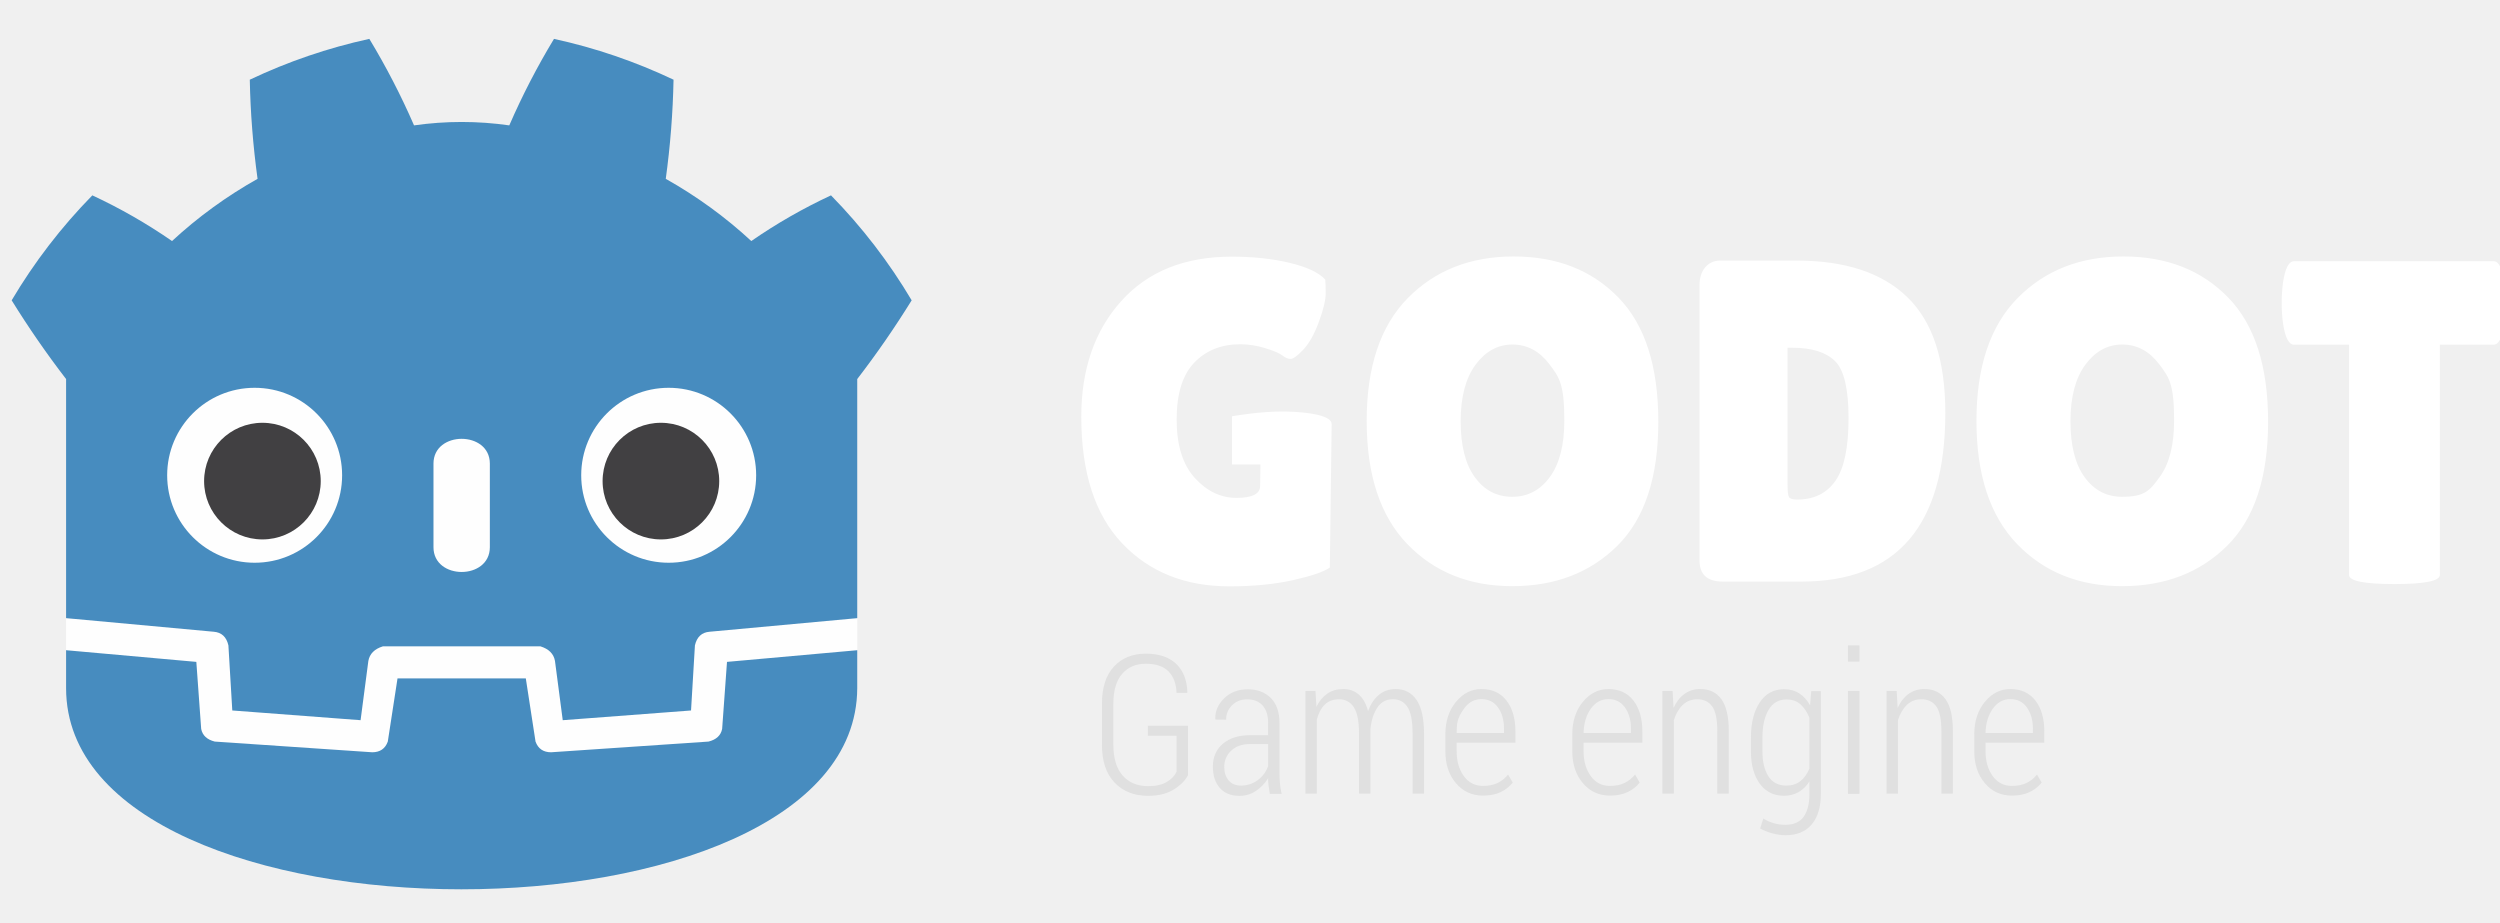
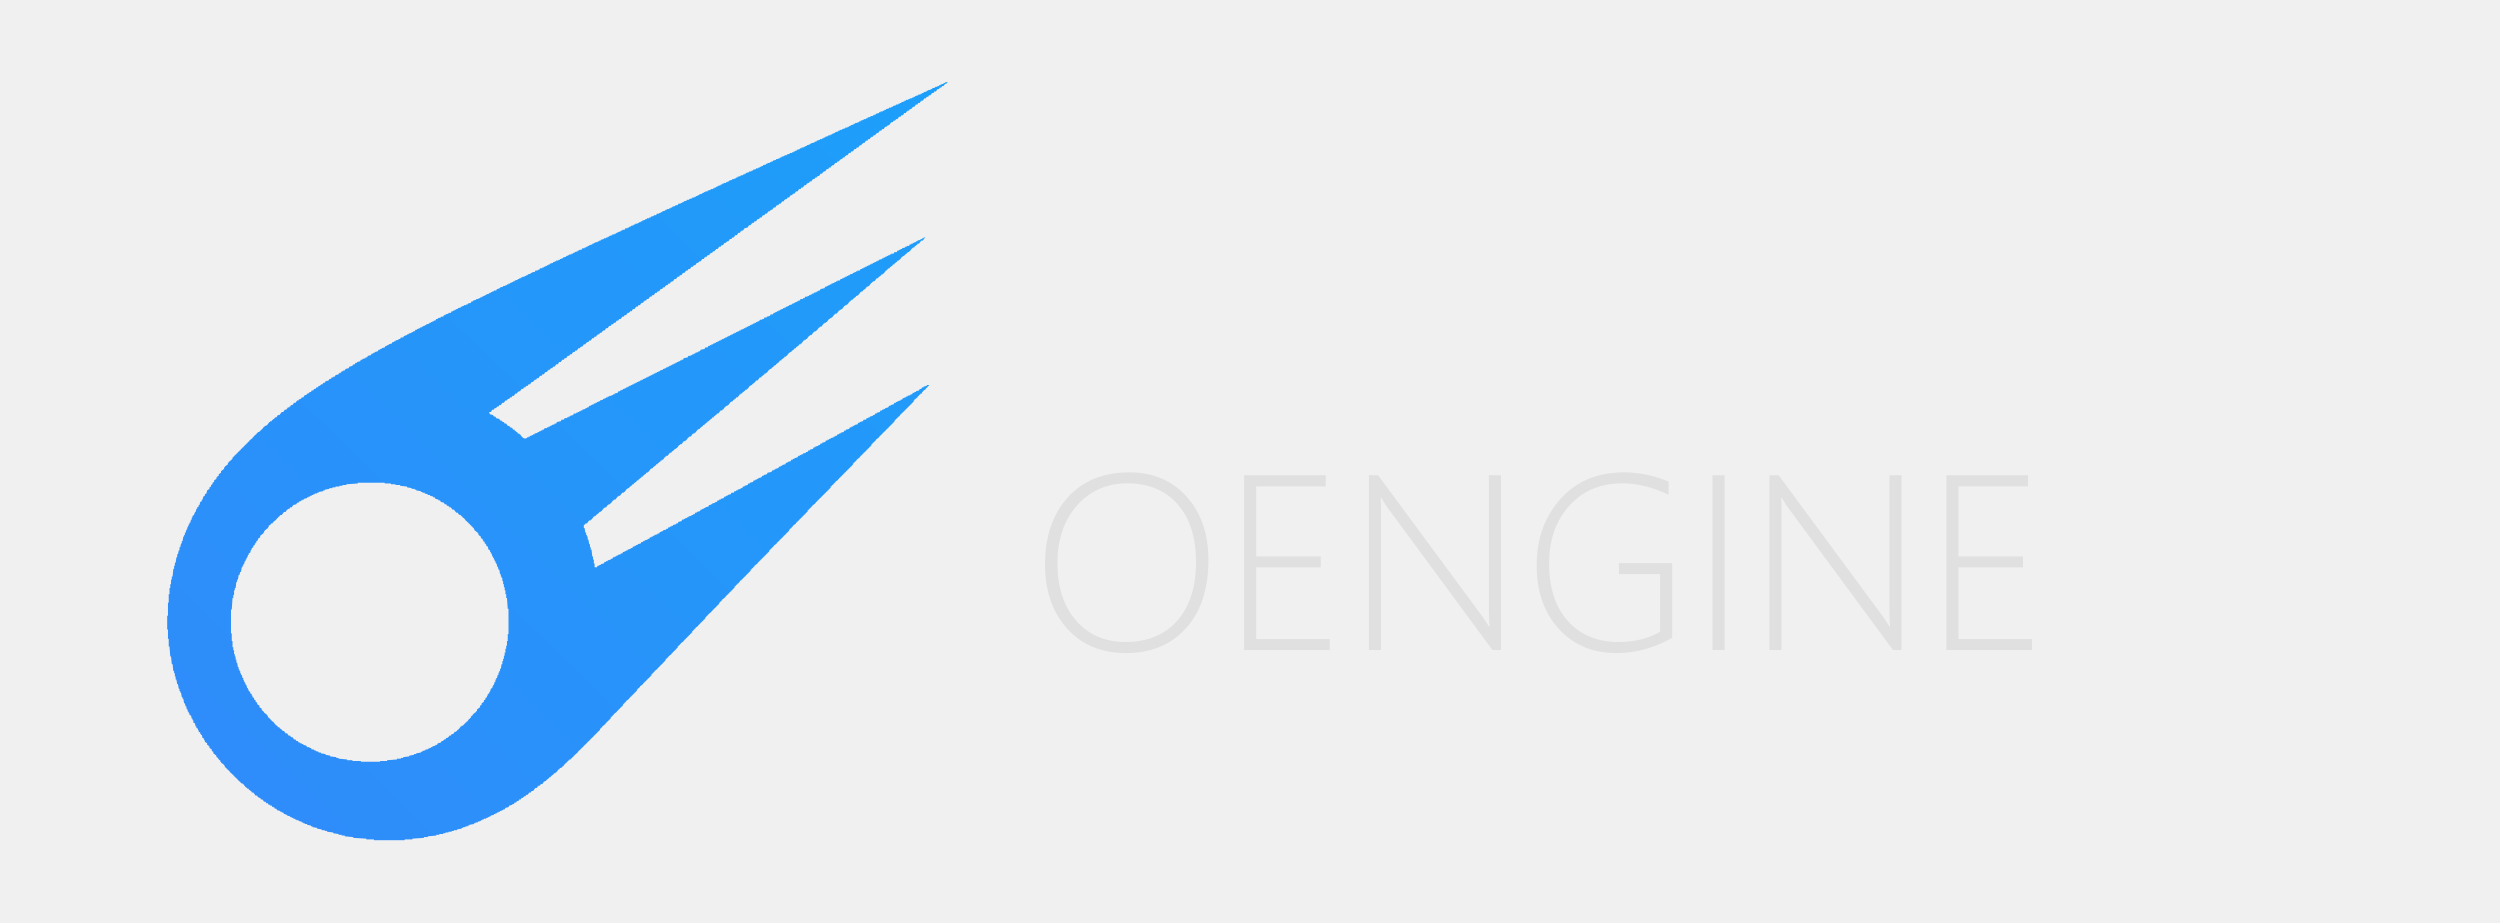
- <svg xmlns="http://www.w3.org/2000/svg" width="187" height="69">
-   <path fill="#fff" d="M96.116 30.781c-1.847-.029-3.96.356-3.96.356v3.605h2.125l-.024 1.606q0 .893-1.767.894-1.767-.001-3.12-1.493-1.358-1.495-1.356-4.372 0-2.884 1.32-4.255 1.32-1.372 3.448-1.372a6.3 6.3 0 0 1 1.852.292q.96.291 1.287.546c.217.176.422.258.618.258q.29.002.94-.685.654-.687 1.169-2.074c.342-.929.514-1.64.514-2.145 0-.501-.011-.847-.034-1.029q-.72-.788-2.66-1.252-1.936-.464-4.338-.463-5.282 0-8.265 3.327-2.986 3.328-2.985 8.644 0 6.244 3.051 9.467 3.055 3.224 8.028 3.223 2.674 0 4.75-.463 2.075-.462 2.762-.943l.137-10.734c0-.623-1.646-.906-3.492-.938m17.018-5.01q-1.645 0-2.762 1.509-1.114 1.509-1.114 4.234 0 2.73 1.064 4.186 1.063 1.46 2.795 1.46t2.812-1.478q1.081-1.473 1.082-4.218c.001-2.745-.373-3.237-1.116-4.22q-1.114-1.473-2.761-1.473m-.017 18.074q-4.819 0-7.856-3.153-3.033-3.156-3.033-9.21 0-6.056 3.068-9.178 3.07-3.12 7.924-3.12 4.854-.002 7.837 3.072c1.991 2.045 2.985 5.146 2.985 9.294q0 6.224-3.053 9.263-3.053 3.032-7.872 3.032M133.71 26.01v10.26q0 .717.104.907.103.189.616.189 1.888 0 2.865-1.408.978-1.404.976-4.68-.001-3.278-1.01-4.27-1.013-.996-3.208-.998zm-6.585 15.917V21.348q-.001-.858.43-1.359.427-.496 1.114-.497h5.728q5.454.001 8.281 2.747 2.832 2.742 2.832 8.642 0 12.622-10.772 12.622h-5.864q-1.749.001-1.75-1.577m31.623-16.155q-1.648 0-2.763 1.509-1.113 1.509-1.113 4.234 0 2.73 1.063 4.186 1.062 1.46 2.795 1.46c1.733 0 2.093-.492 2.813-1.478q1.08-1.473 1.081-4.218c.001-2.745-.372-3.237-1.115-4.22q-1.114-1.473-2.761-1.473m-.018 18.074q-4.819 0-7.854-3.153-3.036-3.156-3.036-9.21 0-6.056 3.069-9.178 3.07-3.12 7.925-3.12 4.853-.002 7.837 3.072c1.99 2.045 2.984 5.146 2.984 9.294q0 6.224-3.053 9.263-3.053 3.032-7.872 3.032m23.773-.842c0 .454-1.13.685-3.395.685q-3.396-.001-3.397-.685v-17.22h-4.115q-.584.001-.823-1.58a11 11 0 0 1-.101-1.542q-.001-.787.1-1.543c.16-1.05.435-1.58.824-1.58h14.92q.584.002.825 1.58a11.6 11.6 0 0 1 0 3.086q-.242 1.58-.824 1.579h-4.014z" />
-   <path fill="#e0e0e0" d="M88.866 57.973q-.284.585-1.048 1.069-.764.486-1.942.486-1.554.002-2.503-.987-.946-.983-.947-2.833v-3.073q0-1.808.895-2.776c.596-.64 1.395-.966 2.392-.966q1.462.002 2.265.764.8.765.837 2.128l-.013.04h-.796q-.041-1.042-.61-1.612-.568-.565-1.683-.566-1.128 0-1.782.765-.652.762-.651 2.215v3.091q0 1.507.702 2.3.701.785 1.894.785.873.001 1.398-.313.526-.312.732-.763v-2.692h-2.144v-.748h3.004zm3.95.789q.708.001 1.26-.406.55-.41.777-1.04v-1.661H93.49q-.87 0-1.393.493a1.6 1.6 0 0 0-.522 1.22q0 .616.327 1.006.327.389.915.388m2.165.62a20 20 0 0 1-.097-.652 4 4 0 0 1-.03-.518 3 3 0 0 1-.906.945q-.555.374-1.238.373-.952 0-1.47-.591-.517-.594-.518-1.603 0-1.07.751-1.707.753-.636 2.038-.636h1.342v-.943q-.001-.815-.41-1.28-.415-.457-1.152-.459-.687 0-1.133.441a1.46 1.46 0 0 0-.442 1.078l-.797-.007-.014-.042q-.033-.865.659-1.544.69-.678 1.77-.677 1.064 0 1.719.646.65.653.651 1.86v3.767q0 .412.037.795a5 5 0 0 0 .127.753zm3.415-7.698.072 1.191a2.46 2.46 0 0 1 .808-.989q.505-.345 1.186-.345.697 0 1.17.408.475.408.697 1.237.284-.766.805-1.207.524-.438 1.259-.438 1.01 0 1.566.818.557.819.557 2.518v4.485h-.857v-4.5q-.001-1.413-.384-1.987-.383-.573-1.093-.574-.745-.002-1.165.637-.417.639-.511 1.605v4.82h-.853v-4.497q0-1.381-.393-1.97a1.25 1.25 0 0 0-1.096-.59q-.674.001-1.083.409t-.585 1.119v5.528h-.853v-7.679zm12.414.61q-.801 0-1.317.73c-.516.73-.522 1.089-.536 1.805h3.542v-.328q0-.952-.446-1.58-.449-.628-1.243-.627m.12 7.218q-1.24 0-2.03-.933-.787-.931-.787-2.382V54.92q0-1.454.79-2.42.792-.96 1.907-.959 1.206 0 1.872.858.67.86.67 2.31v.842h-4.395v.639q0 1.115.532 1.856.534.741 1.442.74.631 0 1.09-.22a2.25 2.25 0 0 0 .783-.632l.349.604a2.5 2.5 0 0 1-.9.708q-.548.264-1.322.265m9.375-7.218q-.804 0-1.32.73-.512.73-.535 1.805h3.543V54.5q0-.952-.447-1.58-.446-.629-1.241-.627m.12 7.218q-1.243 0-2.03-.933-.79-.932-.79-2.382V54.92q.001-1.454.79-2.42.794-.96 1.91-.959 1.205 0 1.872.858.668.86.668 2.31v.842h-4.395v.639q0 1.115.535 1.856.53.741 1.44.74.632 0 1.088-.22a2.3 2.3 0 0 0 .787-.632l.347.604a2.5 2.5 0 0 1-.9.708q-.548.264-1.322.265m4.684-7.828.07 1.269q.306-.677.814-1.044a1.97 1.97 0 0 1 1.19-.368q1.028 0 1.576.763.552.764.551 2.374v4.684h-.858v-4.677q0-1.314-.384-1.845-.382-.534-1.113-.533-.655-.001-1.095.43-.441.426-.66 1.144v5.481h-.852v-7.678zm6.72 4.523q0 1.17.447 1.86.445.697 1.348.696.617.001 1.044-.335.424-.338.673-.935V53.69q-.24-.614-.655-.994-.415-.376-1.047-.377-.902 0-1.355.786-.456.79-.455 2.053zm-.86-1.05q0-1.631.66-2.62.659-.984 1.825-.984c.43 0 .81.105 1.132.316.324.207.592.51.807.895l.083-1.068h.723v7.686q0 1.475-.686 2.286c-.46.537-1.111.81-1.953.81q-.454-.001-.976-.14a4 4 0 0 1-.927-.365l.236-.748a2.9 2.9 0 0 0 .774.347 3 3 0 0 0 .879.124q.916 0 1.355-.587.44-.592.44-1.727v-.93a2.3 2.3 0 0 1-.802.795 2.15 2.15 0 0 1-1.1.276q-1.157 0-1.813-.906-.657-.905-.658-2.41zm8.12 4.226h-.862v-7.7h.862zm0-9.892h-.862v-1.213h.862zm2.782 2.193.07 1.269q.307-.677.813-1.044a2 2 0 0 1 1.19-.368q1.03 0 1.58.763.55.764.549 2.374v4.684h-.858v-4.677q0-1.314-.384-1.845-.383-.534-1.114-.533-.654-.001-1.093.43-.441.426-.66 1.144v5.481h-.853v-7.678zm8.499.61q-.804 0-1.317.73-.514.73-.537 1.805h3.543V54.5q0-.952-.446-1.58-.447-.629-1.243-.627m.122 7.218q-1.245 0-2.03-.933-.789-.932-.788-2.382V54.92q0-1.454.79-2.42.792-.96 1.906-.959 1.207 0 1.875.858.666.86.667 2.31v.842h-4.396v.639q.002 1.115.534 1.856.531.741 1.442.74.63 0 1.087-.22a2.25 2.25 0 0 0 .787-.632l.348.604a2.5 2.5 0 0 1-.9.708q-.548.264-1.322.265" />
-   <g fill="#fefefe" transform="translate(-2.69 -2.69)scale(.0727)">
-     <path d="M105 673v33q407 354 814 0v-33z" />
-     <path fill="#478cbf" d="m105 673 152 14q12 1 15 14l4 67 132 10 8-61q2-11 15-15h162q13 4 15 15l8 61 132-10 4-67q3-13 15-14l152-14V427q30-39 56-81-35-59-83-108-43 20-82 47-40-37-88-64 7-51 8-102-59-28-123-42-26 43-46 89-49-7-98 0-20-46-46-89-64 14-123 42 1 51 8 102-48 27-88 64-39-27-82-47-48 49-83 108 26 42 56 81zm0 33v39c0 276 813 276 814 0v-39l-134 12-5 69q-2 10-14 13l-162 11q-12 0-16-11l-10-65H446l-10 65q-4 11-16 11l-162-11q-12-3-14-13l-5-69z" />
-     <path d="M483 600c0 34 58 34 58 0v-86c0-34-58-34-58 0z" />
-     <circle cx="725" cy="526" r="90" />
-     <circle cx="299" cy="526" r="90" />
+ <svg xmlns="http://www.w3.org/2000/svg" width="187" height="69" viewBox="0 0 1024 414">
+   <g transform="translate(25 30) scale(.345)">
+     <defs>
+       <linearGradient id="oe_blue" x1="0" y1="1" x2="1" y2="0">
+         <stop stop-color="#308bfa" />
+         <stop offset="1" stop-color="#1c9ffa" />
+       </linearGradient>
+     </defs>
+     <path fill="url(#oe_blue)" fill-rule="evenodd" d="M1015 20 1018 20 1018 21 1017 21 1017 22 1015 22 1013 25 1011 25 1010 27 1008 27 1007 29 1005 29 1003 32 1001 32 1000 34 998 34 996 37 994 37 993 39 991 39 990 41 988 41 986 44 984 44 984 45 983 45 982 47 980 47 979 49 977 49 975 52 973 52 973 53 972 53 971 55 969 55 968 57 966 57 966 58 965 58 964 60 962 60 960 63 958 63 957 65 955 65 953 68 951 68 951 69 950 69 950 70 948 70 947 72 945 72 942 76 940 76 940 77 939 77 939 78 937 78 935 81 933 81 932 83 930 83 928 86 926 86 926 87 925 87 924 89 922 89 921 91 919 91 919 92 918 92 917 94 915 94 914 96 912 96 910 99 908 99 908 100 907 100 906 102 904 102 902 105 900 105 899 107 897 107 895 110 893 110 892 112 890 112 888 115 886 115 886 116 885 116 884 118 882 118 881 120 879 120 879 121 878 121 877 123 875 123 874 125 872 125 870 128 868 128 868 129 867 129 866 131 864 131 863 133 861 133 859 136 857 136 857 137 856 137 855 139 853 139 851 142 849 142 849 143 848 143 848 144 846 144 845 146 843 146 841 149 839 149 838 151 836 151 836 152 835 152 834 154 832 154 830 157 828 157 827 159 825 159 823 162 821 162 819 165 817 165 817 166 816 166 816 167 814 167 812 170 810 170 809 172 807 172 807 173 806 173 805 175 803 175 801 178 799 178 798 180 796 180 794 183 792 183 790 186 788 186 788 187 787 187 787 188 785 188 783 191 781 191 780 193 778 193 776 196 774 196 773 198 771 198 769 201 767 201 766 203 764 203 764 204 763 204 762 206 760 206 758 209 754 210 752 213 750 213 750 214 749 214 748 216 746 216 744 219 742 219 740 222 738 222 737 224 735 224 733 227 731 227 731 228 730 228 730 229 728 229 726 232 724 232 723 234 721 234 719 237 717 237 717 238 716 238 715 240 713 240 712 242 710 242 710 243 709 243 708 245 706 245 705 247 703 247 703 248 702 248 701 250 699 250 697 253 695 253 695 254 694 254 694 255 692 255 690 258 688 258 687 260 685 260 683 263 681 263 680 265 678 265 678 266 677 266 676 268 674 268 672 271 670 271 669 273 667 273 665 276 663 276 661 279 659 279 659 280 658 280 657 282 655 282 654 284 652 284 652 285 651 285 650 287 648 287 647 289 645 289 643 292 641 292 640 294 638 294 636 297 634 297 633 299 631 299 629 302 627 302 626 304 624 304 624 305 623 305 622 307 620 307 618 310 616 310 615 312 613 312 611 315 609 315 607 318 605 318 605 319 604 319 604 320 602 320 600 323 598 323 597 325 595 325 593 328 591 328 590 330 588 330 586 333 584 333 584 334 583 334 583 335 581 335 580 337 578 337 576 340 574 340 572 343 570 343 570 344 569 344 568 346 566 346 565 348 563 348 563 349 562 349 561 351 559 351 558 353 556 353 554 356 552 356 551 358 549 358 549 359 548 359 547 361 545 361 543 364 541 364 541 365 540 365 540 366 538 366 536 369 534 369 533 371 531 371 529 374 527 374 526 376 524 376 522 379 520 379 519 381 517 381 515 384 513 384 511 387 509 387 507 390 505 390 504 392 502 392 501 394 499 394 499 395 498 395 497 397 495 397 493 400 491 400 490 402 488 402 486 405 484 405 483 407 481 407 481 408 480 408 479 410 477 410 475 413 473 413 472 415 470 415 470 416 469 416 469 417 467 417 466 419 464 419 462 422 460 422 460 423 459 423 458 425 456 425 454 428 452 428 451 430 449 430 449 431 448 431 448 432 446 432 445 434 443 434 441 437 439 437 437 440 435 440 434 442 432 442 432 443 431 443 431 444 429 444 428 446 426 446 424 449 422 449 422 451 423 451 423 452 427 453 427 454 428 454 428 455 430 455 431 457 435 458 436 460 438 460 438 461 439 461 439 462 441 462 442 464 444 464 446 467 448 467 449 469 451 469 451 470 452 470 453 472 455 472 455 473 459 476 459 477 461 477 461 478 462 478 465 482 466 482 466 483 468 483 468 484 469 484 469 483 471 483 471 482 473 482 473 481 475 481 475 480 477 480 477 479 479 479 479 478 481 478 481 477 485 476 485 475 487 475 487 474 489 474 489 473 491 473 491 472 493 472 494 470 497 470 497 469 499 469 499 468 501 468 501 467 503 467 503 466 507 465 507 464 509 464 510 462 515 461 516 459 519 459 520 457 523 457 523 456 525 456 525 455 527 455 527 454 531 453 532 451 535 451 535 450 537 450 537 449 539 449 539 448 541 448 541 447 543 447 543 446 547 445 547 444 549 444 549 443 551 443 552 441 554 441 554 440 556 440 556 439 558 439 558 438 560 438 560 437 562 437 562 436 564 436 564 435 566 435 566 434 570 433 570 432 572 432 572 431 574 431 574 430 576 430 576 429 578 429 578 428 581 428 581 427 583 427 583 426 585 426 585 425 589 424 590 422 592 422 592 421 594 421 594 420 596 420 596 419 598 419 598 418 600 418 600 417 602 417 602 416 604 416 604 415 606 415 606 414 608 414 608 413 610 413 610 412 612 412 612 411 614 411 614 410 616 410 616 409 618 409 618 408 620 408 620 407 622 407 622 406 624 406 624 405 626 405 626 404 628 404 628 403 630 403 630 402 632 402 632 401 634 401 634 400 636 400 636 399 638 399 638 398 640 398 640 397 642 397 642 396 644 396 644 395 648 394 648 393 650 393 650 392 652 392 652 391 654 391 654 390 656 390 656 389 658 389 658 388 660 388 660 387 662 387 662 386 664 386 664 385 666 385 666 384 668 384 668 383 670 383 670 382 672 382 672 381 674 381 675 379 680 378 681 376 684 376 684 375 686 375 686 374 688 374 688 373 690 373 690 372 694 371 694 370 696 370 697 368 702 367 703 365 706 365 707 363 709 363 709 362 711 362 711 361 713 361 713 360 715 360 715 359 717 359 717 358 719 358 719 357 721 357 721 356 723 356 723 355 725 355 725 354 727 354 727 353 729 353 729 352 731 352 731 351 733 351 733 350 735 350 735 349 737 349 737 348 739 348 739 347 741 347 741 346 743 346 743 345 745 345 745 344 747 344 747 343 749 343 749 342 753 341 753 340 755 340 755 339 757 339 757 338 759 338 759 337 761 337 761 336 763 336 763 335 765 335 765 334 767 334 767 333 769 333 769 332 771 332 771 331 773 331 774 329 777 329 777 328 779 328 780 326 783 326 783 325 787 324 788 322 791 322 792 320 794 320 794 319 796 319 796 318 798 318 798 317 800 317 800 316 802 316 802 315 804 315 804 314 806 314 806 313 808 313 808 312 810 312 810 311 812 311 812 310 816 309 816 308 818 308 818 307 820 307 820 306 822 306 822 305 824 305 824 304 826 304 827 302 830 302 830 301 832 301 833 299 836 299 836 298 838 298 838 297 840 297 840 296 842 296 842 295 844 295 844 294 848 293 848 292 850 292 850 291 852 291 853 289 858 288 859 286 861 286 861 285 863 285 863 284 865 284 865 283 867 283 867 282 871 281 871 280 873 280 873 279 875 279 875 278 878 278 879 276 881 276 881 275 883 275 883 274 885 274 885 273 887 273 887 272 889 272 889 271 891 271 891 270 895 269 895 268 897 268 897 267 899 267 899 266 901 266 901 265 904 265 905 263 907 263 907 262 909 262 909 261 911 261 911 260 913 260 913 259 915 259 915 258 917 258 917 257 919 257 919 256 921 256 921 255 923 255 923 254 925 254 925 253 927 253 927 252 929 252 929 251 933 250 933 249 935 249 935 248 937 248 937 247 939 247 939 246 941 246 941 245 943 245 943 244 945 244 945 243 948 243 949 241 952 241 953 239 955 239 955 238 957 238 957 237 959 237 959 236 963 235 963 234 965 234 965 233 968 233 969 231 971 231 971 230 973 230 973 229 975 229 975 228 977 228 977 227 979 227 979 226 983 225 983 224 985 224 985 223 987 223 987 222 989 222 989 223 988 223 986 226 984 226 981 230 979 230 979 231 975 234 975 235 973 235 973 236 972 236 969 240 968 240 968 241 966 241 966 242 962 245 962 246 960 246 960 247 959 247 956 251 955 251 955 252 953 252 953 253 949 256 949 257 947 257 947 258 943 261 943 262 941 262 941 263 940 263 940 264 939 264 939 265 938 265 935 269 934 269 934 270 932 270 932 271 928 274 928 275 926 275 923 279 921 279 921 280 920 280 920 281 919 281 916 285 915 285 915 286 913 286 913 287 912 287 912 288 908 291 908 292 906 292 906 293 905 293 902 297 901 297 901 298 899 298 899 299 895 302 895 303 893 303 893 304 892 304 892 305 891 305 888 309 887 309 887 310 885 310 885 311 884 311 881 315 880 315 880 316 878 316 878 317 877 317 874 321 872 321 872 322 871 322 868 326 867 326 867 327 865 327 865 328 864 328 861 332 860 332 860 333 858 333 858 334 857 334 854 338 852 338 852 339 851 339 848 343 847 343 847 344 845 344 845 345 844 345 841 349 839 349 839 350 838 350 835 354 834 354 834 355 832 355 832 356 831 356 828 360 827 360 827 361 825 361 825 362 821 365 821 366 819 366 819 367 815 370 815 371 813 371 813 372 812 372 809 376 808 376 808 377 806 377 806 378 802 381 802 382 800 382 800 383 799 383 799 384 795 387 795 388 793 388 793 389 789 392 789 393 787 393 787 394 786 394 783 398 782 398 782 399 780 399 780 400 776 403 776 404 774 404 771 408 769 408 769 409 768 409 768 410 764 413 764 414 762 414 762 415 761 415 758 419 757 419 757 420 755 420 755 421 751 424 751 425 749 425 749 426 748 426 745 430 743 430 743 431 739 434 739 435 737 435 737 436 736 436 733 440 732 440 732 441 730 441 730 442 729 442 726 446 725 446 725 447 723 447 720 451 718 451 718 452 714 455 714 456 712 456 712 457 708 460 708 461 706 461 706 462 702 465 702 466 700 466 700 467 696 470 696 471 694 471 694 472 693 472 690 476 689 476 689 477 687 477 684 481 682 481 682 482 681 482 678 486 677 486 677 487 675 487 672 491 670 491 670 492 669 492 666 496 665 496 665 497 663 497 663 498 659 501 659 502 657 502 654 506 652 506 652 507 651 507 648 511 647 511 647 512 645 512 645 513 641 516 641 517 639 517 639 518 635 521 635 522 633 522 633 523 632 523 629 527 628 527 628 528 626 528 626 529 622 532 622 533 620 533 620 534 616 537 616 538 614 538 614 539 610 542 610 543 608 543 608 544 604 547 604 548 602 548 602 549 601 549 598 553 597 553 597 554 595 554 592 558 590 558 590 559 589 559 586 563 584 563 584 564 583 564 580 568 579 568 579 569 577 569 577 570 576 570 574 573 572 573 572 574 571 574 568 578 567 578 567 579 565 579 565 580 561 583 561 584 559 584 559 585 558 585 555 589 554 589 554 590 552 590 549 594 547 594 547 595 545 596 545 600 546 600 547 606 548 606 548 609 549 609 549 611 550 611 550 615 551 615 552 621 553 621 553 625 554 625 554 628 555 628 556 637 557 637 557 641 558 641 558 646 559 646 559 651 562 651 563 649 565 649 565 648 567 648 567 647 571 646 572 644 574 644 574 643 576 643 576 642 580 641 580 640 582 640 583 638 585 638 585 637 587 637 587 636 589 636 589 635 593 634 593 633 595 633 596 631 598 631 598 630 600 630 600 629 602 629 602 628 606 627 606 626 608 626 609 624 611 624 611 623 613 623 613 622 615 622 615 621 619 620 620 618 622 618 622 617 624 617 624 616 628 615 628 614 630 614 631 612 633 612 633 611 635 611 635 610 637 610 637 609 641 608 641 607 643 607 644 605 646 605 646 604 648 604 648 603 652 602 652 601 654 601 655 599 657 599 657 598 659 598 659 597 661 597 661 596 665 595 665 594 667 594 668 592 672 591 673 589 675 589 675 588 677 588 677 587 679 587 679 586 681 586 681 585 685 584 685 583 687 583 687 582 689 582 690 580 692 580 692 579 696 578 697 576 699 576 699 575 701 575 701 574 703 574 703 573 707 572 708 570 710 570 710 569 712 569 712 568 716 567 716 566 718 566 719 564 721 564 721 563 723 563 723 562 727 561 728 559 730 559 730 558 732 558 732 557 736 556 737 554 740 554 741 552 743 552 743 551 745 551 745 550 749 549 749 548 751 548 752 546 754 546 754 545 758 544 759 542 761 542 761 541 765 540 766 538 768 538 768 537 770 537 770 536 772 536 772 535 776 534 777 532 779 532 779 531 783 530 784 528 789 527 790 525 792 525 792 524 794 524 794 523 798 522 799 520 801 520 801 519 803 519 803 518 807 517 808 515 810 515 810 514 814 513 815 511 817 511 817 510 819 510 819 509 823 508 824 506 826 506 826 505 828 505 828 504 830 504 830 503 834 502 834 501 836 501 837 499 839 499 839 498 843 497 844 495 846 495 846 494 850 493 850 492 852 492 853 490 855 490 855 489 859 488 860 486 862 486 862 485 864 485 864 484 866 484 866 483 870 482 870 481 872 481 872 480 874 480 875 478 877 478 877 477 879 477 879 476 883 475 884 473 886 473 886 472 890 471 891 469 893 469 893 468 895 468 895 467 897 467 897 466 901 465 902 463 904 463 904 462 908 461 909 459 912 459 913 457 915 457 915 456 917 456 917 455 921 454 921 453 923 453 924 451 926 451 926 450 930 449 931 447 933 447 933 446 935 446 935 445 937 445 937 444 941 443 942 441 944 441 944 440 948 439 949 437 951 437 951 436 953 436 953 435 957 434 957 433 959 433 960 431 962 431 962 430 964 430 964 429 966 429 966 428 970 427 970 426 972 426 973 424 975 424 975 423 977 423 977 422 981 421 982 419 984 419 985 417 987 417 987 416 991 415 991 414 994 414 994 415 993 415 993 416 992 416 992 417 991 417 991 418 990 418 990 419 986 422 986 423 985 423 985 425 983 425 983 426 982 426 982 427 981 427 981 428 980 428 980 429 979 429 979 430 975 433 975 434 974 434 974 436 973 436 973 437 972 437 972 438 971 438 971 439 970 439 970 440 969 440 969 441 968 441 968 442 967 442 967 443 966 443 966 444 965 444 965 445 964 445 964 446 963 446 963 447 962 447 962 448 961 448 961 449 960 449 960 450 959 450 959 451 958 451 955 455 954 455 954 456 953 456 953 457 952 457 952 458 951 458 951 459 950 459 950 460 949 460 949 462 948 462 948 463 947 463 947 464 946 464 946 465 945 465 945 466 944 466 944 467 943 467 943 468 942 468 942 469 941 469 941 470 940 470 940 471 939 471 939 472 938 472 938 473 937 473 937 474 936 474 936 475 935 475 935 476 934 476 934 477 933 477 933 478 932 478 932 479 931 479 931 480 930 480 930 481 929 481 929 482 925 485 925 486 924 486 924 487 923 487 923 488 922 488 922 489 921 489 921 490 920 490 920 491 919 491 919 493 918 493 918 494 917 494 917 495 916 495 916 496 915 496 915 497 914 497 914 498 913 498 913 499 912 499 912 500 911 500 911 501 910 501 910 502 909 502 909 503 908 503 908 504 907 504 907 505 906 505 906 506 905 506 905 507 904 507 904 508 900 511 900 512 899 512 899 513 898 513 898 514 897 514 897 515 896 515 896 516 895 516 895 518 894 518 894 519 893 519 893 520 892 520 892 521 891 521 891 522 890 522 890 523 889 523 889 524 888 524 888 525 887 525 887 526 886 526 886 527 885 527 885 528 884 528 884 529 883 529 883 530 882 530 882 531 881 531 881 532 880 532 880 533 879 533 879 534 878 534 878 535 877 535 877 536 876 536 876 537 872 540 872 541 871 541 871 542 870 542 870 543 869 543 869 544 868 544 868 545 867 545 867 546 866 546 866 548 865 548 865 549 864 549 864 550 863 550 863 551 862 551 862 552 861 552 861 553 860 553 860 554 859 554 859 555 858 555 858 556 857 556 857 557 856 557 856 558 855 558 855 559 854 559 854 560 853 560 853 561 852 561 852 562 851 562 851 563 850 563 850 564 849 564 849 565 848 565 848 566 847 566 847 567 846 567 846 568 842 571 842 572 841 572 841 573 840 573 840 574 839 574 839 575 838 575 838 576 837 576 837 577 836 577 836 579 835 579 835 580 834 580 834 581 833 581 833 582 832 582 832 583 831 583 831 584 830 584 830 585 829 585 829 586 828 586 828 587 827 587 827 588 826 588 826 589 825 589 825 590 824 590 824 591 823 591 823 592 822 592 822 593 821 593 821 594 817 597 817 598 816 598 816 599 815 599 815 600 814 600 814 601 813 601 813 602 812 602 812 604 811 604 811 605 810 605 810 606 809 606 809 607 808 607 808 608 807 608 807 609 806 609 806 610 805 610 805 611 804 611 804 612 803 612 803 613 802 613 802 614 801 614 801 615 800 615 800 616 799 616 799 617 798 617 798 618 797 618 797 619 796 619 796 620 792 623 792 624 791 624 791 625 790 625 790 626 789 626 789 627 788 627 788 628 787 628 787 629 786 629 786 631 785 631 785 632 784 632 784 633 783 633 783 634 782 634 782 635 781 635 781 636 780 636 780 637 779 637 779 638 778 638 778 639 777 639 777 640 776 640 776 641 775 641 775 642 774 642 774 643 773 643 773 644 772 644 772 645 771 645 771 646 767 649 767 650 766 650 766 651 765 651 765 652 764 652 764 653 763 653 763 654 762 654 762 656 761 656 761 657 760 657 760 658 759 658 759 659 758 659 758 660 757 660 757 661 756 661 756 662 755 662 755 663 754 663 754 664 753 664 753 665 752 665 752 666 751 666 751 667 750 667 750 668 749 668 746 672 745 672 745 673 744 673 744 674 743 674 743 675 742 675 742 676 741 676 741 678 740 678 740 679 739 679 739 680 738 680 738 681 737 681 737 682 736 682 736 683 735 683 735 684 734 684 734 685 733 685 733 686 732 686 732 687 731 687 731 688 730 688 730 689 729 689 729 690 725 693 725 694 724 694 724 695 723 695 723 696 722 696 722 697 721 697 721 699 720 699 720 700 719 700 719 701 718 701 718 702 717 702 717 703 716 703 716 704 715 704 715 705 714 705 714 706 713 706 713 707 712 707 712 708 711 708 711 709 707 712 707 713 706 713 706 714 705 714 705 715 704 715 704 716 703 716 703 718 702 718 702 719 701 719 701 720 700 720 700 721 699 721 699 722 698 722 698 723 697 723 697 724 696 724 696 725 695 725 695 726 694 726 694 727 690 730 690 731 689 731 689 732 688 732 688 733 687 733 687 734 686 734 686 736 685 736 685 737 684 737 684 738 683 738 683 739 682 739 682 740 681 740 681 741 680 741 680 742 679 742 679 743 678 743 678 744 677 744 677 745 676 745 676 746 675 746 675 747 671 750 671 751 670 751 670 752 669 752 669 753 668 753 668 754 667 754 667 756 666 756 666 757 665 757 665 758 664 758 664 759 663 759 663 760 662 760 662 761 661 761 661 762 660 762 660 763 659 763 659 764 655 767 655 768 654 768 654 769 653 769 653 770 652 770 652 771 651 771 651 773 650 773 650 774 649 774 649 775 648 775 648 776 647 776 647 777 646 777 646 778 645 778 645 779 644 779 644 780 643 780 643 781 642 781 642 782 641 782 641 783 637 786 637 787 636 787 636 788 635 788 635 789 634 789 634 790 633 790 633 792 632 792 632 793 631 793 631 794 630 794 630 795 629 795 629 796 628 796 628 797 627 797 627 798 626 798 626 799 625 799 625 800 624 800 624 801 623 801 623 802 622 802 622 803 618 806 618 807 617 807 617 808 616 808 616 809 615 809 615 810 614 810 614 812 613 812 613 813 612 813 612 814 611 814 611 815 610 815 610 816 609 816 609 817 608 817 608 818 607 818 607 819 606 819 606 820 605 820 605 821 604 821 604 822 600 825 600 826 599 826 599 827 598 827 598 828 597 828 597 829 596 829 596 831 595 831 595 832 594 832 594 833 593 833 593 834 592 834 592 835 591 835 591 836 590 836 590 837 589 837 589 838 588 838 588 839 584 842 584 843 583 843 583 844 582 844 582 845 581 845 581 846 580 846 580 848 579 848 579 849 578 849 578 850 577 850 577 851 576 851 576 852 575 852 575 853 574 853 574 854 573 854 573 855 569 858 569 859 568 859 568 860 567 860 567 861 566 861 566 863 565 863 565 864 564 864 564 865 563 865 563 866 562 866 562 867 561 867 561 868 560 868 560 869 559 869 559 870 558 870 558 871 557 871 557 872 556 872 556 873 555 873 555 874 554 874 554 875 553 875 553 876 552 876 552 877 551 877 551 878 550 878 550 879 549 879 549 880 548 880 548 881 547 881 547 882 546 882 546 883 545 883 545 884 544 884 544 885 543 885 543 886 542 886 542 887 541 887 541 888 540 888 540 889 539 889 536 893 535 893 535 894 534 894 534 895 533 895 533 896 532 896 532 897 531 897 531 898 530 898 530 899 529 899 529 900 528 900 528 901 526 901 526 902 525 902 525 903 524 903 524 904 523 904 523 905 522 905 522 906 521 906 518 910 517 910 517 911 516 911 516 912 514 912 514 913 513 913 513 914 512 914 509 918 508 918 508 919 506 919 506 920 502 923 502 924 500 924 500 925 496 928 496 929 494 929 494 930 493 930 491 933 489 933 488 935 486 935 486 936 485 936 484 938 482 938 479 942 477 942 476 944 474 944 472 947 470 947 469 949 467 949 467 950 466 950 466 951 464 951 463 953 461 953 460 955 458 955 457 957 455 957 454 959 452 959 452 960 448 961 447 963 443 964 442 966 440 966 440 967 438 967 438 968 436 968 436 969 434 969 434 970 432 970 432 971 430 971 430 972 428 972 428 973 424 974 424 975 422 975 422 976 420 976 420 977 418 977 418 978 415 978 415 979 413 979 413 980 411 980 411 981 407 982 407 983 404 983 404 984 402 984 402 985 396 986 396 987 394 987 394 988 391 988 391 989 388 989 388 990 386 990 386 991 380 992 380 993 376 993 376 994 373 994 373 995 369 995 369 996 365 996 365 997 362 997 362 998 357 998 357 999 353 999 353 1000 342 1001 342 1002 337 1002 337 1003 322 1004 322 1005 312 1005 312 1006 272 1006 272 1005 262 1005 262 1004 245 1003 245 1002 234 1001 234 1000 230 1000 230 999 226 999 226 998 219 997 219 996 211 995 211 994 208 994 208 993 204 993 204 992 198 991 198 990 192 989 192 988 190 988 190 987 185 986 185 985 182 985 182 984 180 984 180 983 178 983 178 982 174 981 174 980 171 980 171 979 169 979 169 978 167 978 167 977 165 977 165 976 163 976 163 975 159 974 159 973 157 973 157 972 155 972 154 970 152 970 152 969 150 969 150 968 146 967 146 966 145 966 145 965 143 965 142 963 140 963 139 961 137 961 137 960 135 960 134 958 132 958 131 956 129 956 127 953 125 953 124 951 122 951 122 950 121 950 120 948 118 948 115 944 113 944 113 943 109 940 109 939 107 939 107 938 106 938 106 937 105 937 102 933 101 933 101 932 99 932 99 931 98 931 98 930 97 930 97 929 96 929 96 928 95 928 95 927 94 927 94 926 93 926 93 925 92 925 92 924 91 924 91 923 90 923 90 922 89 922 89 921 88 921 88 920 87 920 87 919 86 919 83 915 82 915 82 914 81 914 81 913 80 913 80 912 79 912 79 911 78 911 78 909 77 909 77 908 73 905 73 904 72 904 72 902 71 902 68 898 67 898 67 896 63 893 63 891 61 890 61 888 58 886 58 884 57 884 57 883 55 882 55 880 52 878 52 876 51 876 51 874 49 873 48 869 47 869 47 868 46 868 46 866 44 865 44 863 43 863 43 861 41 860 41 858 40 858 39 854 37 853 37 850 36 850 36 848 35 848 34 844 32 843 32 841 31 841 31 839 30 839 29 835 28 835 28 832 27 832 26 828 25 828 24 822 23 822 23 820 22 820 21 814 20 814 20 812 19 812 19 809 18 809 17 803 16 803 15 797 14 797 14 793 13 793 13 789 12 789 12 786 11 786 10 777 9 777 8 767 7 767 6 754 5 754 5 744 4 744 4 732 3 732 3 714 4 714 4 697 5 697 5 686 6 686 6 678 7 678 7 673 8 673 8 667 9 667 9 663 10 663 11 653 12 653 12 649 13 649 13 645 14 645 15 638 16 638 16 634 17 634 18 629 19 629 19 625 20 625 21 620 22 620 22 617 23 617 24 611 25 611 25 609 26 609 26 606 27 606 28 602 29 602 29 599 30 599 30 597 31 597 31 595 32 595 32 593 33 593 34 589 35 589 35 586 36 586 36 584 38 583 38 581 39 581 39 579 40 579 41 575 42 575 42 573 44 572 44 570 45 570 46 566 48 565 48 563 49 563 50 559 52 558 52 556 54 555 55 551 58 549 58 547 60 546 60 544 61 544 61 543 62 543 62 541 64 540 64 538 67 536 67 534 68 534 68 533 70 532 70 530 73 528 73 526 77 523 77 521 78 521 78 520 82 517 82 515 83 515 83 514 87 511 87 510 88 510 88 508 89 508 89 507 90 507 90 506 91 506 91 505 92 505 92 504 93 504 93 503 94 503 94 502 95 502 95 501 96 501 96 500 97 500 97 499 98 499 98 498 99 498 99 497 100 497 100 496 101 496 101 495 102 495 102 494 103 494 103 493 104 493 104 492 105 492 105 491 106 491 106 490 107 490 107 489 108 489 108 488 109 488 109 487 110 487 110 486 114 483 114 482 115 482 115 481 116 481 116 480 117 480 117 479 118 479 118 478 119 478 119 477 120 477 120 476 121 476 121 475 123 475 123 474 124 474 124 473 125 473 125 472 126 472 129 468 130 468 130 467 132 467 132 466 133 466 136 462 137 462 137 461 139 461 139 460 143 457 143 456 145 456 147 453 149 453 152 449 154 449 156 446 158 446 160 443 162 443 162 442 163 442 164 440 166 440 168 437 170 437 172 434 174 434 174 433 175 433 175 432 177 432 178 430 180 430 182 427 184 427 185 425 187 425 187 424 188 424 188 423 190 423 191 421 193 421 194 419 196 419 197 417 199 417 200 415 202 415 202 414 203 414 203 413 205 413 206 411 208 411 209 409 213 408 214 406 216 406 217 404 219 404 219 403 221 403 222 401 226 400 226 399 227 399 227 398 229 398 230 396 232 396 232 395 234 395 235 393 239 392 240 390 244 389 244 388 245 388 245 387 247 387 248 385 250 385 250 384 254 383 255 381 257 381 257 380 261 379 261 378 263 378 264 376 268 375 269 373 271 373 271 372 273 372 273 371 277 370 278 368 280 368 280 367 282 367 282 366 286 365 287 363 289 363 289 362 291 362 291 361 295 360 296 358 298 358 298 357 300 357 300 356 304 355 304 354 306 354 307 352 310 352 311 350 313 350 313 349 315 349 315 348 317 348 317 347 321 346 321 345 323 345 323 344 325 344 326 342 328 342 328 341 330 341 330 340 332 340 332 339 334 339 334 338 336 338 336 337 338 337 338 336 340 336 340 335 344 334 344 333 346 333 346 332 348 332 348 331 350 331 350 330 352 330 353 328 355 328 355 327 359 326 359 325 362 325 363 323 365 323 365 322 369 321 369 320 372 320 373 318 375 318 375 317 377 317 377 316 379 316 379 315 381 315 381 314 385 313 385 312 387 312 387 311 389 311 389 310 392 310 392 309 394 309 394 308 398 307 399 305 401 305 401 304 405 303 405 302 408 302 408 301 410 301 410 300 412 300 412 299 414 299 414 298 416 298 416 297 418 297 418 296 422 295 422 294 424 294 424 293 426 293 426 292 428 292 428 291 431 291 432 289 434 289 434 288 436 288 436 287 440 286 440 285 443 285 443 284 445 284 445 283 447 283 447 282 449 282 449 281 451 281 451 280 453 280 453 279 455 279 455 278 459 277 459 276 461 276 461 275 463 275 463 274 465 274 465 273 468 273 468 272 470 272 470 271 472 271 472 270 476 269 476 268 478 268 478 267 481 267 482 265 485 265 485 264 487 264 488 262 491 262 491 261 493 261 493 260 495 260 495 259 497 259 497 258 499 258 499 257 501 257 501 256 505 255 505 254 507 254 507 253 509 253 509 252 512 252 512 251 514 251 514 250 516 250 516 249 518 249 518 248 522 247 522 246 524 246 524 245 526 245 526 244 529 244 529 243 531 243 531 242 533 242 533 241 537 240 537 239 539 239 539 238 542 238 543 236 546 236 546 235 548 235 548 234 550 234 550 233 552 233 552 232 556 231 556 230 558 230 558 229 560 229 560 228 563 228 563 227 565 227 565 226 567 226 567 225 571 224 571 223 574 223 574 222 576 222 576 221 578 221 578 220 582 219 582 218 585 218 585 217 587 217 587 216 589 216 589 215 593 214 593 213 595 213 595 212 598 212 599 210 602 210 602 209 604 209 604 208 606 208 606 207 610 206 610 205 612 205 612 204 615 204 615 203 617 203 617 202 619 202 619 201 621 201 621 200 625 199 625 198 627 198 627 197 630 197 630 196 632 196 632 195 636 194 636 193 639 193 640 191 643 191 643 190 645 190 645 189 647 189 647 188 651 187 651 186 653 186 653 185 656 185 656 184 658 184 658 183 660 183 660 182 664 181 664 180 667 180 668 178 671 178 671 177 673 177 673 176 675 176 675 175 679 174 679 173 682 173 682 172 686 171 686 170 689 170 689 169 691 169 691 168 693 168 693 167 695 167 695 166 699 165 699 164 701 164 701 163 703 163 703 162 706 162 706 161 710 160 710 159 713 159 713 158 715 158 715 157 717 157 717 156 719 156 719 155 723 154 723 153 725 153 725 152 727 152 727 151 730 151 730 150 732 150 732 149 734 149 734 148 738 147 738 146 741 146 741 145 743 145 743 144 745 144 745 143 749 142 749 141 752 141 752 140 754 140 754 139 756 139 756 138 760 137 760 136 763 136 763 135 765 135 765 134 769 133 769 132 772 132 772 131 774 131 774 130 776 130 776 129 778 129 778 128 782 127 782 126 784 126 784 125 787 125 787 124 789 124 789 123 791 123 791 122 795 121 795 120 798 120 798 119 800 119 800 118 802 118 802 117 806 116 806 115 809 115 809 114 813 113 813 112 816 112 816 111 818 111 818 110 820 110 820 109 822 109 822 108 826 107 826 106 828 106 828 105 831 105 831 104 833 104 833 103 835 103 835 102 839 101 839 100 841 100 841 99 844 99 844 98 846 98 846 97 848 97 848 96 852 95 852 94 855 94 855 93 857 93 857 92 859 92 859 91 863 90 863 89 866 89 866 88 868 88 868 87 870 87 870 86 872 86 872 85 876 84 876 83 878 83 878 82 881 82 881 81 885 80 885 79 888 79 888 78 890 78 890 77 892 77 892 76 896 75 896 74 898 74 898 73 901 73 901 72 903 72 903 71 905 71 905 70 909 69 909 68 912 68 912 67 914 67 914 66 918 65 918 64 921 64 921 63 923 63 923 62 925 62 925 61 929 60 929 59 931 59 931 58 934 58 934 57 936 57 936 56 938 56 938 55 942 54 942 53 945 53 945 52 947 52 947 51 951 50 951 49 954 49 954 48 956 48 956 47 958 47 958 46 962 45 962 44 964 44 964 43 967 43 967 42 969 42 969 41 972 41 972 40 974 40 974 39 976 39 976 38 980 37 980 36 983 36 983 35 985 35 985 34 987 34 987 33 991 32 991 31 993 31 993 30 996 30 996 29 998 29 998 28 1002 27 1002 26 1005 26 1005 25 1007 25 1007 24 1009 24 1009 23 1013 22 1013 21 1015 21 Z M252 541 251 541 251 542 236 543 236 544 231 544 231 545 227 545 227 546 222 546 222 547 218 547 218 548 214 548 214 549 208 550 208 551 206 551 206 552 200 553 200 554 198 554 198 555 195 555 195 556 193 556 193 557 191 557 191 558 189 558 189 559 187 559 187 560 185 560 185 561 181 562 181 563 179 563 179 564 177 564 177 565 175 565 175 566 174 566 174 567 172 567 171 569 167 570 165 573 163 573 162 575 160 575 160 576 159 576 157 579 155 579 152 583 150 583 150 584 149 584 149 585 148 585 148 586 147 586 147 587 146 587 146 588 145 588 145 589 141 592 141 593 140 593 140 594 138 594 138 595 135 597 135 599 134 599 134 600 130 603 130 604 129 604 129 606 128 606 128 607 124 610 124 612 121 614 121 616 119 617 119 619 118 619 118 620 117 620 117 622 115 623 115 625 113 626 113 628 112 628 111 632 109 633 109 635 108 635 108 637 107 637 107 639 106 639 106 641 105 641 105 643 104 643 103 647 102 647 102 649 101 649 101 651 100 651 99 657 98 657 97 661 96 661 95 667 94 667 94 670 93 670 92 678 91 678 91 681 90 681 90 687 89 687 89 691 88 691 87 706 86 706 86 737 87 737 87 747 88 747 88 755 89 755 89 759 90 759 90 764 91 764 91 767 92 767 92 771 93 771 93 775 94 775 95 781 96 781 96 784 97 784 97 786 98 786 98 789 99 789 99 791 100 791 101 795 102 795 102 798 103 798 103 800 104 800 104 802 105 802 105 804 106 804 107 808 108 808 108 810 109 810 109 812 110 812 110 813 111 813 111 815 113 816 113 818 114 818 114 820 116 821 116 823 118 824 118 826 120 827 120 829 123 831 123 833 126 835 126 837 127 837 127 838 128 838 128 839 129 839 129 840 133 843 133 844 134 844 134 846 135 846 135 847 136 847 136 848 137 848 137 849 138 849 138 850 139 850 139 851 140 851 140 852 141 852 144 856 145 856 145 857 146 857 146 858 147 858 147 859 149 859 149 860 153 863 153 864 155 864 157 867 159 867 161 870 163 870 164 872 166 872 168 875 170 875 171 877 173 877 174 879 176 879 176 880 178 880 178 881 180 881 180 882 184 883 185 885 188 885 188 886 190 886 191 888 194 888 194 889 196 889 196 890 200 891 200 892 203 892 203 893 209 894 209 895 215 896 215 897 223 898 223 899 226 899 226 900 237 901 237 902 244 902 244 903 255 903 255 904 280 904 280 903 289 903 289 902 302 901 302 900 307 900 307 899 310 899 310 898 318 897 318 896 324 895 324 894 327 894 327 893 333 892 333 891 335 891 335 890 339 889 339 888 342 888 342 887 344 887 344 886 346 886 346 885 348 885 348 884 352 883 352 882 354 882 355 880 359 879 360 877 362 877 362 876 363 876 363 875 365 875 366 873 368 873 368 872 369 872 370 870 372 870 373 868 375 868 377 865 379 865 379 864 380 864 380 863 381 863 381 862 382 862 385 858 386 858 386 857 388 857 388 856 389 856 389 855 390 855 390 854 391 854 391 853 392 853 392 852 393 852 396 848 397 848 397 847 398 847 398 845 399 845 399 844 400 844 400 843 401 843 401 842 405 839 405 838 406 838 406 836 410 833 410 831 412 830 412 828 415 826 415 824 417 823 417 821 419 820 419 818 420 818 420 816 422 815 422 813 423 813 424 809 426 808 426 806 427 806 427 804 428 804 429 800 430 800 430 797 431 797 431 795 432 795 433 791 434 791 434 788 435 788 435 786 436 786 436 783 437 783 438 777 439 777 439 773 440 773 440 770 441 770 441 766 442 766 442 762 443 762 443 757 444 757 444 753 445 753 445 747 446 747 446 738 447 738 447 705 446 705 445 691 444 691 444 686 443 686 443 681 442 681 442 677 441 677 441 673 440 673 440 669 439 669 439 665 438 665 438 663 437 663 437 660 436 660 435 654 434 654 433 650 432 650 432 647 431 647 431 645 430 645 430 643 429 643 429 641 428 641 428 639 427 639 427 637 426 637 425 633 424 633 424 631 423 631 423 629 421 628 420 624 418 623 418 621 417 621 417 620 416 620 416 618 414 617 414 615 413 615 413 614 411 613 411 611 408 609 408 607 407 607 407 606 403 603 403 602 402 602 402 600 401 600 401 599 400 599 400 598 399 598 399 597 398 597 398 596 397 596 397 595 396 595 396 594 395 594 395 593 394 593 394 592 393 592 393 591 392 591 389 587 388 587 388 586 387 586 387 585 386 585 386 584 385 584 385 583 383 583 383 582 382 582 381 580 379 580 376 576 374 576 372 573 370 573 370 572 369 572 369 571 367 571 366 569 364 569 363 567 359 566 358 564 356 564 356 563 352 562 351 560 349 560 349 559 345 558 345 557 342 557 342 556 338 555 338 554 335 554 335 553 333 553 333 552 327 551 327 550 325 550 325 549 321 549 321 548 315 547 315 546 306 545 306 544 300 544 300 543 294 543 294 542 286 542 286 541 Z " />
  </g>
-   <g fill="#414042" transform="translate(-2.69 -2.69)scale(.0727)">
-     <circle cx="307" cy="532" r="60" />
-     <circle cx="717" cy="532" r="60" />
-   </g>
+   <path fill="#e0e0e0" d="M456.367 293.102C445.284 293.102 436.452 289.419 429.871 282.055C423.29 274.69 420 265.12 420 253.344C420 240.839 423.382 230.822 430.145 223.293C436.908 215.764 446.141 212 457.844 212C468.417 212 476.975 215.619 483.52 222.856C490.064 230.092 493.336 239.581 493.336 251.32C493.336 264.3 489.982 274.508 483.273 281.945C476.565 289.383 467.596 293.102 456.367 293.102ZM456.914 216.922C447.8 216.922 440.298 220.221 434.41 226.82C428.522 233.419 425.578 242.06 425.578 252.742C425.578 263.534 428.367 272.129 433.945 278.527C439.523 284.926 446.961 288.125 456.258 288.125C465.956 288.125 473.63 284.962 479.281 278.637C484.932 272.311 487.758 263.497 487.758 252.195C487.758 241.112 484.996 232.462 479.473 226.246C473.949 220.03 466.43 216.922 456.914 216.922ZM509.359 291.734L509.359 213.313L546 213.313L546 218.289L514.773 218.289L514.773 249.734L543.758 249.734L543.758 254.656L514.773 254.656L514.773 286.813L547.805 286.813L547.805 291.734ZM620.813 291.734L574.109 228.352C573.161 227.076 572.323 225.8 571.594 224.523L570.883 223.43L570.664 223.43C570.737 224.378 570.773 225.526 570.773 226.875L570.773 291.734L565.359 291.734L565.359 213.313L569.516 213.313L615.891 276.148C616.911 277.534 618.023 279.211 619.227 281.18L619.5 281.18C619.318 278.628 619.227 276.44 619.227 274.617L619.227 213.313L624.641 213.313L624.641 291.734ZM701.477 286.266C693.383 290.823 685.052 293.102 676.484 293.102C665.802 293.102 657.161 289.474 650.563 282.219C643.964 274.964 640.664 265.448 640.664 253.672C640.664 241.787 644.219 231.87 651.328 223.922C658.438 215.974 667.935 212 679.82 212C686.711 212 693.401 213.385 699.891 216.156L699.891 222.063C692.781 218.635 685.836 216.922 679.055 216.922C669.174 216.922 661.236 220.294 655.238 227.039C649.241 233.784 646.242 242.388 646.242 252.852C646.242 263.862 649.059 272.494 654.691 278.746C660.324 284.999 667.917 288.125 677.469 288.125C684.542 288.125 690.74 286.594 696.063 283.531L696.063 257.664L677.578 257.664L677.578 252.742L701.477 252.742ZM719.578 291.734L719.578 213.313L724.992 213.313L724.992 291.734ZM800.57 291.734L753.867 228.352C752.919 227.076 752.081 225.8 751.352 224.523L750.641 223.43L750.422 223.43C750.495 224.378 750.531 225.526 750.531 226.875L750.531 291.734L745.117 291.734L745.117 213.313L749.273 213.313L795.648 276.148C796.669 277.534 797.781 279.211 798.984 281.18L799.258 281.18C799.076 278.628 798.984 276.44 798.984 274.617L798.984 213.313L804.398 213.313L804.398 291.734ZM824.523 291.734L824.523 213.313L861.164 213.313L861.164 218.289L829.938 218.289L829.938 249.734L858.922 249.734L858.922 254.656L829.938 254.656L829.938 286.813L862.969 286.813L862.969 291.734Z" />
</svg>
